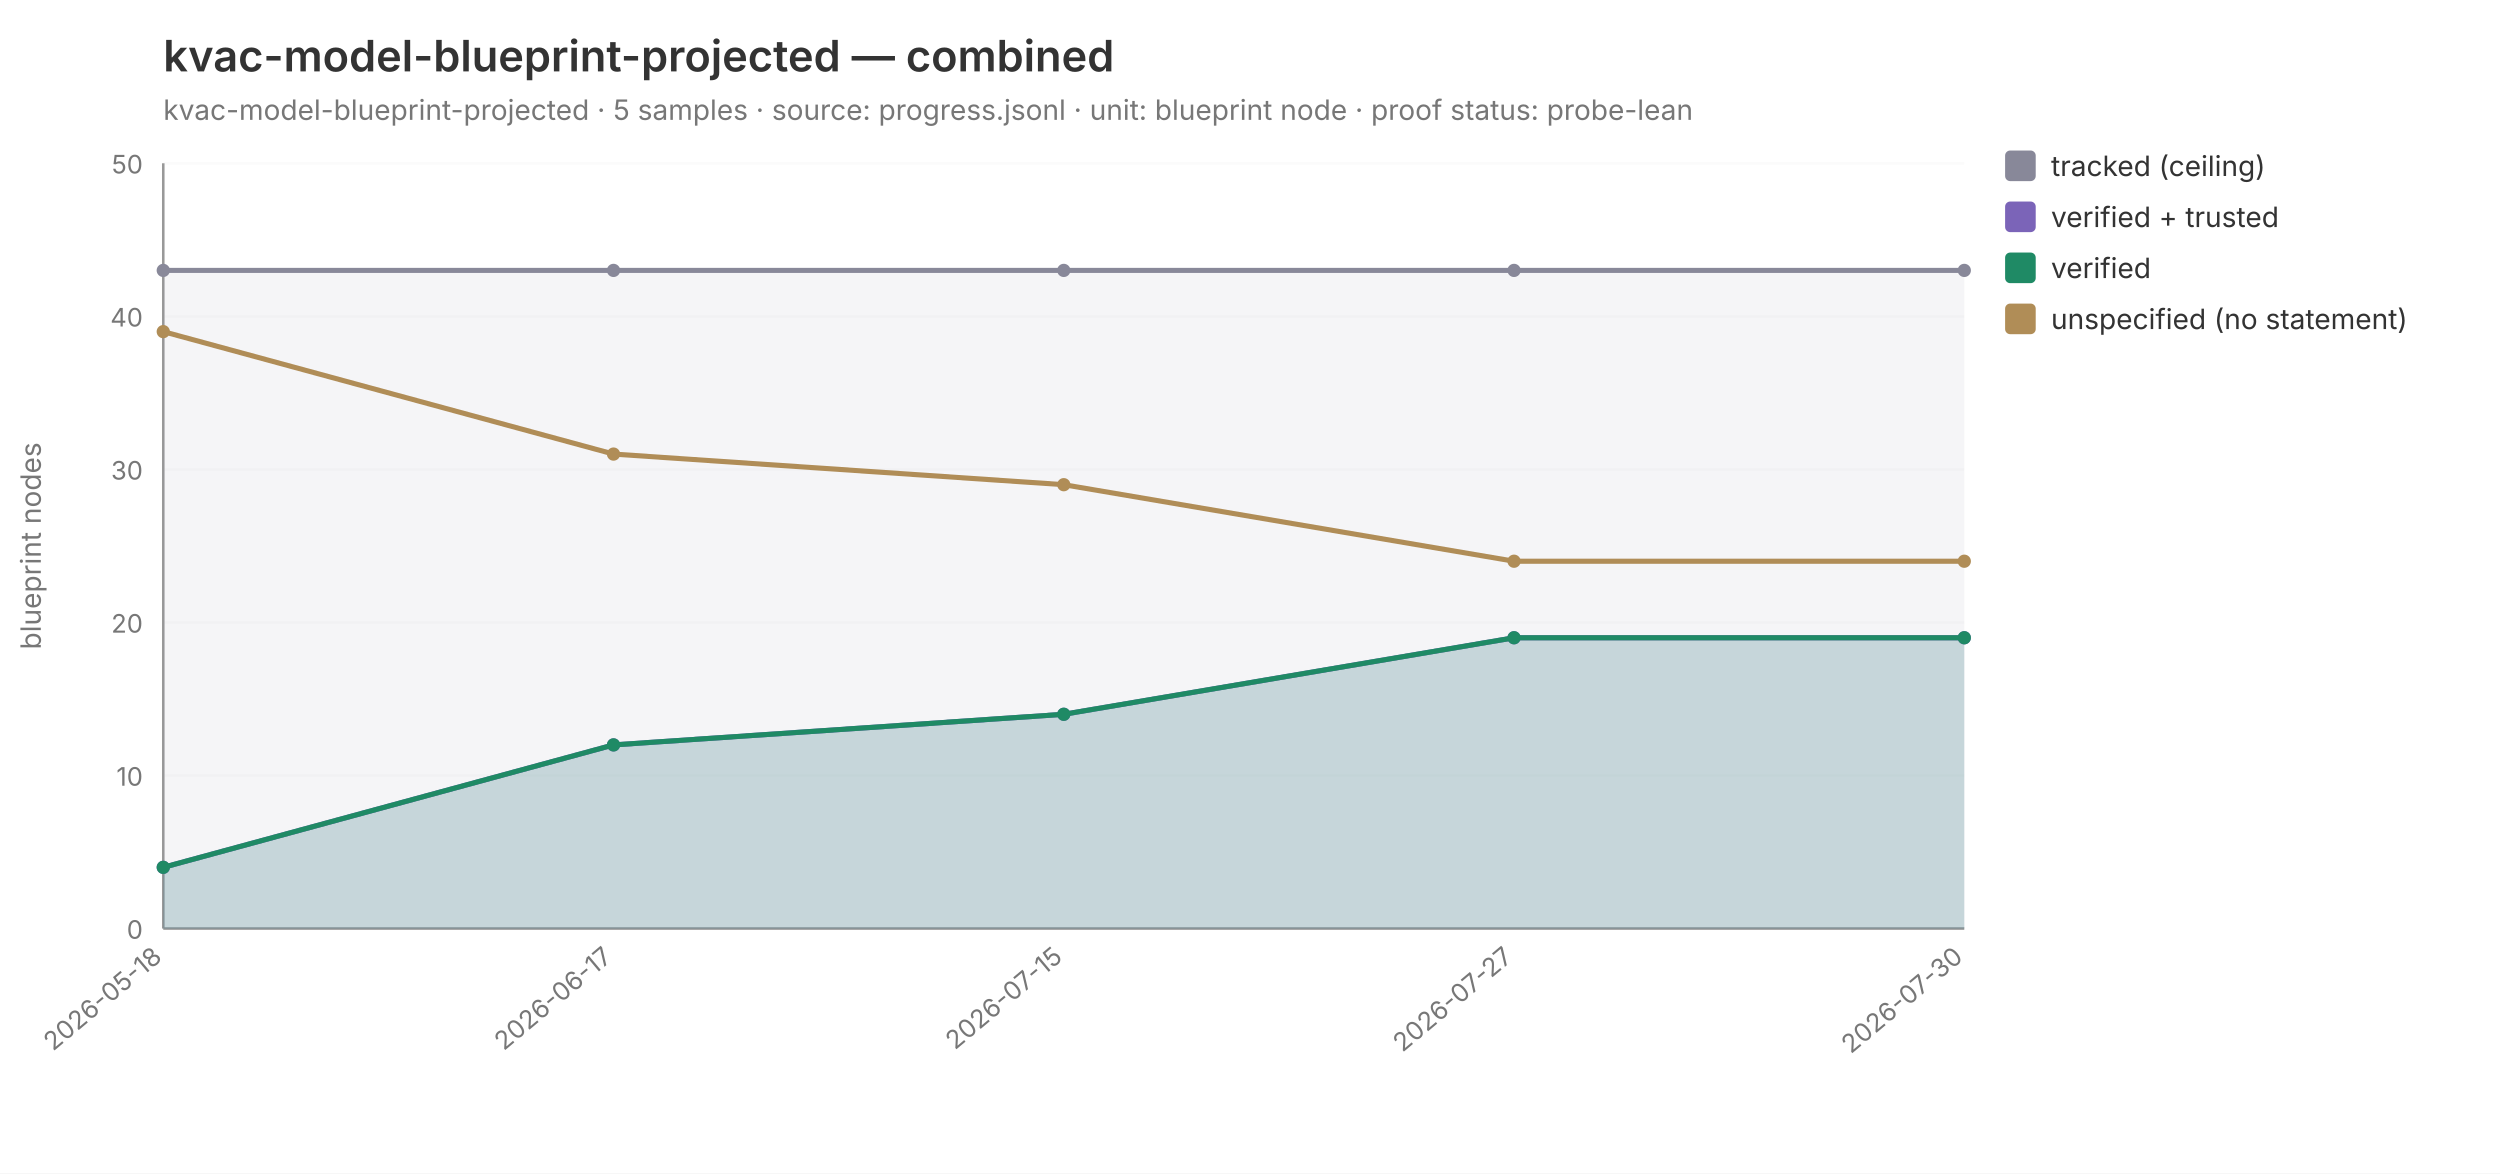
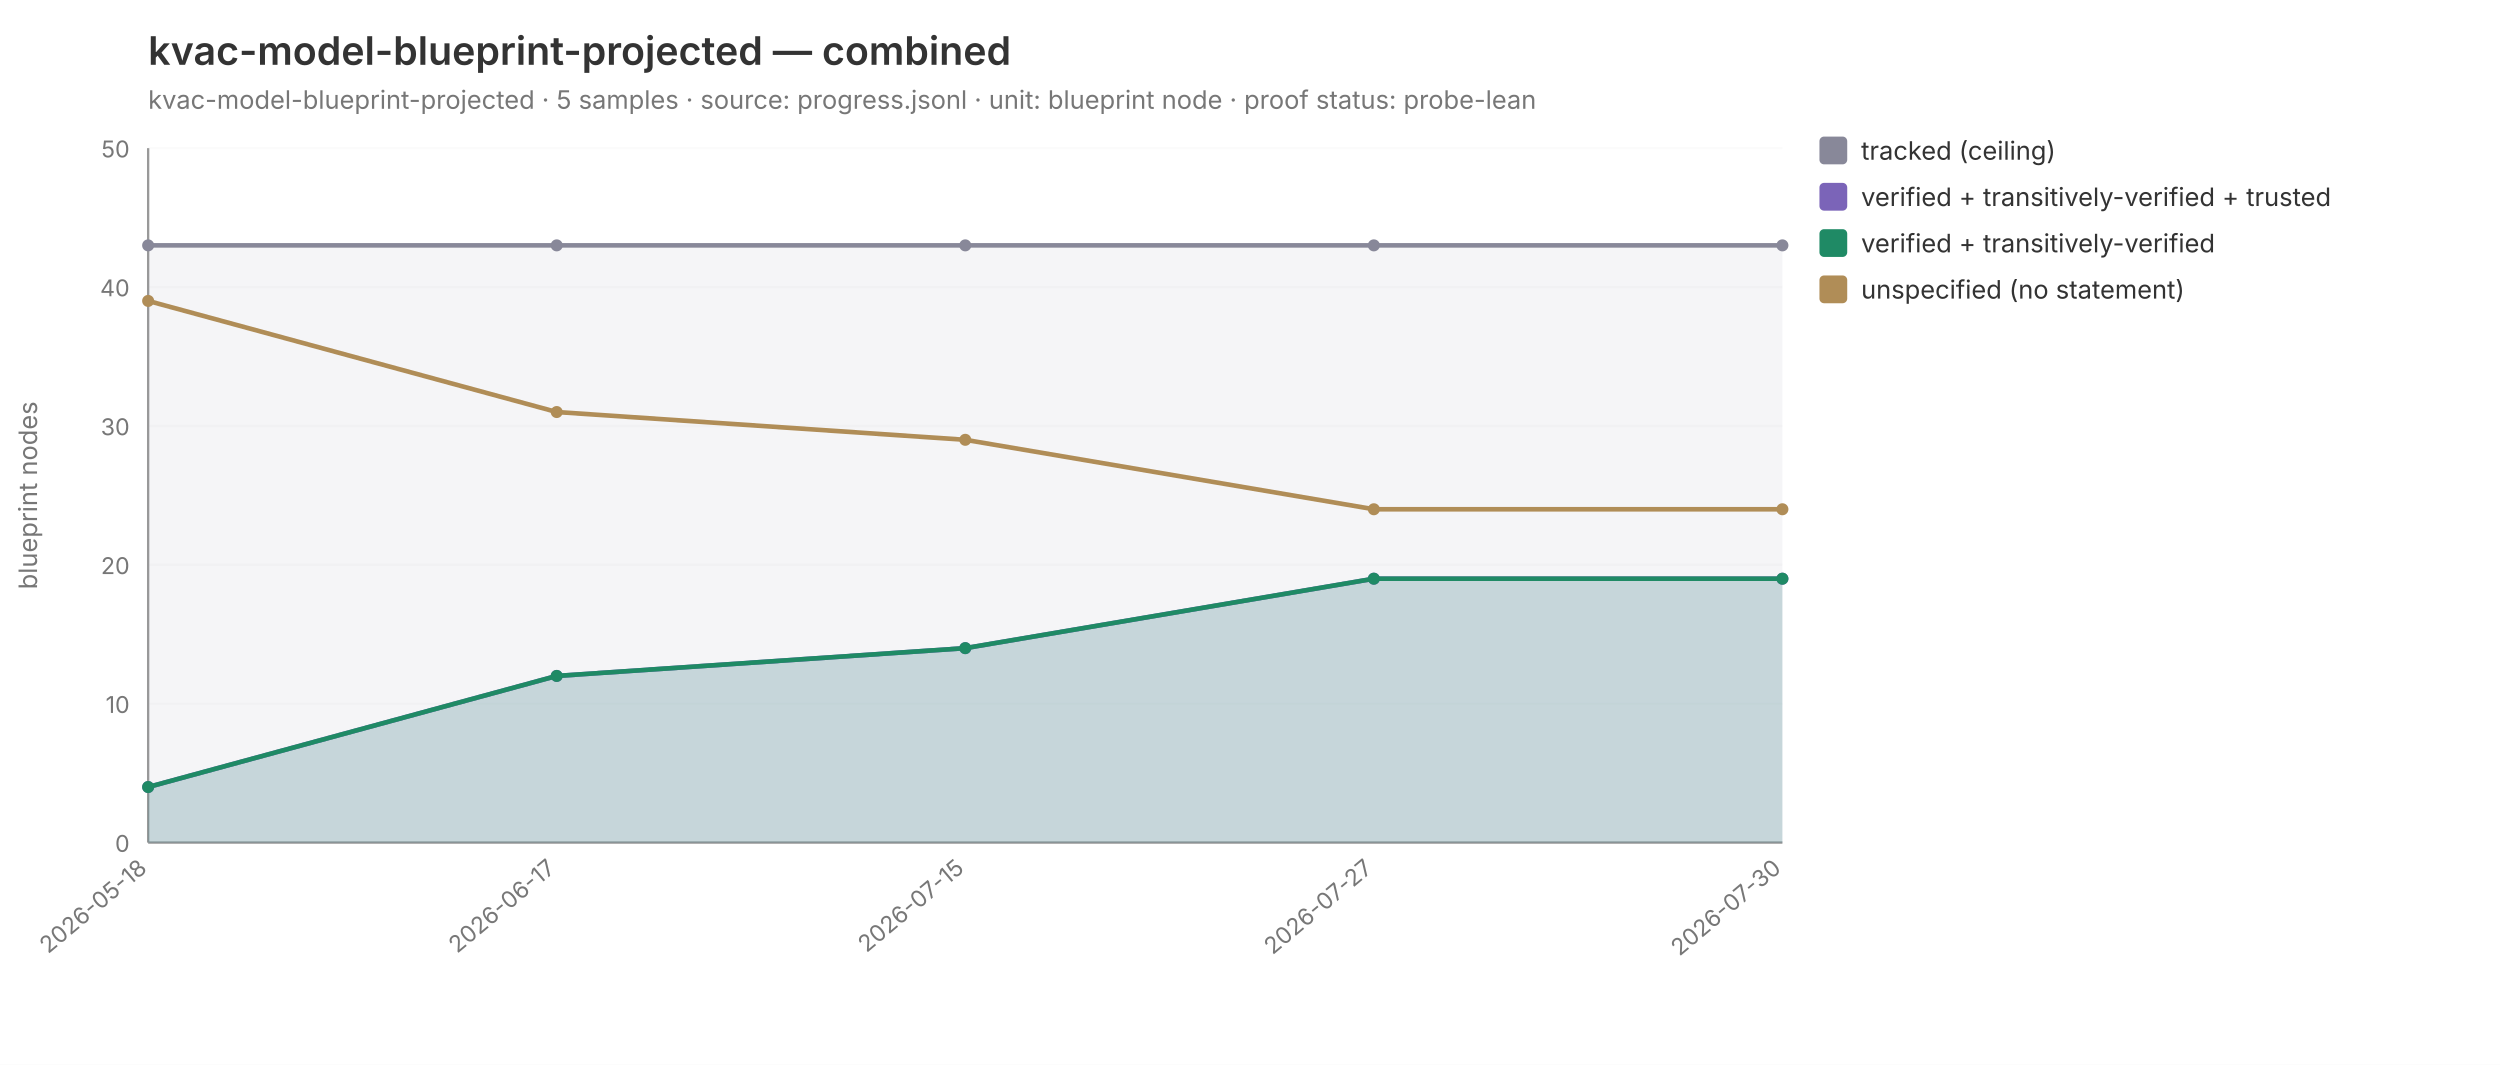
- <svg xmlns="http://www.w3.org/2000/svg" width="980" height="460" viewBox="0 0 980 460" font-family="system-ui, -apple-system, Segoe UI, sans-serif">
-   <rect width="980" height="460" fill="#FFFFFF" />
+ <svg xmlns="http://www.w3.org/2000/svg" width="1080" height="460" viewBox="0 0 1080 460" font-family="system-ui, -apple-system, Segoe UI, sans-serif">
+   <rect width="1080" height="460" fill="#FFFFFF" />
  <text x="64" y="28" font-size="17" font-weight="600" fill="#333333">kvac-model-blueprint-projected — combined</text>
  <text x="64" y="47" font-size="11" fill="#777777">kvac-model-blueprint-projected · 5 samples · source: progress.jsonl · unit: blueprint node · proof status: probe-lean</text>
  <line x1="64" y1="364.0" x2="770" y2="364.0" stroke="#E4E4E422" />
  <text x="56" y="368.0" font-size="10" text-anchor="end" fill="#777777">0</text>
  <line x1="64" y1="304.0" x2="770" y2="304.0" stroke="#E4E4E422" />
  <text x="56" y="308.0" font-size="10" text-anchor="end" fill="#777777">10</text>
  <line x1="64" y1="244.0" x2="770" y2="244.0" stroke="#E4E4E422" />
  <text x="56" y="248.0" font-size="10" text-anchor="end" fill="#777777">20</text>
  <line x1="64" y1="184.0" x2="770" y2="184.0" stroke="#E4E4E422" />
  <text x="56" y="188.0" font-size="10" text-anchor="end" fill="#777777">30</text>
  <line x1="64" y1="124.0" x2="770" y2="124.0" stroke="#E4E4E422" />
  <text x="56" y="128.0" font-size="10" text-anchor="end" fill="#777777">40</text>
  <line x1="64" y1="64.0" x2="770" y2="64.0" stroke="#E4E4E422" />
  <text x="56" y="68.0" font-size="10" text-anchor="end" fill="#777777">50</text>
  <line x1="64" y1="64" x2="64" y2="364" stroke="#999999" />
  <line x1="64" y1="364" x2="770" y2="364" stroke="#999999" />
  <text x="16" y="214.0" font-size="11" fill="#777777" text-anchor="middle" transform="rotate(-90 16 214.0)">blueprint nodes</text>
  <text x="64.0" y="376.0" font-size="10" fill="#777777" text-anchor="end" transform="rotate(-40 64.0 376.0)">2026-05-18</text>
  <text x="240.5" y="376.0" font-size="10" fill="#777777" text-anchor="end" transform="rotate(-40 240.5 376.0)">2026-06-17</text>
  <text x="417.0" y="376.0" font-size="10" fill="#777777" text-anchor="end" transform="rotate(-40 417.0 376.0)">2026-07-15</text>
  <text x="593.5" y="376.0" font-size="10" fill="#777777" text-anchor="end" transform="rotate(-40 593.5 376.0)">2026-07-27</text>
  <text x="770.0" y="376.0" font-size="10" fill="#777777" text-anchor="end" transform="rotate(-40 770.0 376.0)">2026-07-30</text>
  <polygon points="64.0,106.0 240.5,106.0 417.0,106.0 593.5,106.0 770.0,106.0 770.0,364.0 64.0,364.0" fill="#888899" fill-opacity="0.08" stroke="none" />
  <polygon points="64.0,340.0 240.5,292.0 417.0,280.0 593.5,250.0 770.0,250.0 770.0,364.0 64.0,364.0" fill="#7B64B8" fill-opacity="0.12" stroke="none" />
  <polygon points="64.0,340.0 240.5,292.0 417.0,280.0 593.5,250.0 770.0,250.0 770.0,364.0 64.0,364.0" fill="#1F8A65" fill-opacity="0.16" stroke="none" />
  <polyline points="64.0,106.0 240.5,106.0 417.0,106.0 593.5,106.0 770.0,106.0" fill="none" stroke="#888899" stroke-width="2.0" stroke-linejoin="round" />
  <circle cx="64.0" cy="106.0" r="2.6" fill="#888899" />
  <circle cx="240.5" cy="106.0" r="2.6" fill="#888899" />
  <circle cx="417.0" cy="106.0" r="2.6" fill="#888899" />
  <circle cx="593.5" cy="106.0" r="2.6" fill="#888899" />
  <circle cx="770.0" cy="106.0" r="2.6" fill="#888899" />
  <polyline points="64.0,340.0 240.5,292.0 417.0,280.0 593.5,250.0 770.0,250.0" fill="none" stroke="#7B64B8" stroke-width="2.0" stroke-linejoin="round" />
  <circle cx="64.0" cy="340.0" r="2.6" fill="#7B64B8" />
  <circle cx="240.5" cy="292.0" r="2.6" fill="#7B64B8" />
  <circle cx="417.0" cy="280.0" r="2.6" fill="#7B64B8" />
  <circle cx="593.5" cy="250.0" r="2.6" fill="#7B64B8" />
  <circle cx="770.0" cy="250.0" r="2.6" fill="#7B64B8" />
  <polyline points="64.0,340.0 240.5,292.0 417.0,280.0 593.5,250.0 770.0,250.0" fill="none" stroke="#1F8A65" stroke-width="2.0" stroke-linejoin="round" />
  <circle cx="64.0" cy="340.0" r="2.6" fill="#1F8A65" />
  <circle cx="240.5" cy="292.0" r="2.6" fill="#1F8A65" />
  <circle cx="417.0" cy="280.0" r="2.6" fill="#1F8A65" />
  <circle cx="593.5" cy="250.0" r="2.6" fill="#1F8A65" />
  <circle cx="770.0" cy="250.0" r="2.6" fill="#1F8A65" />
  <polyline points="64.0,130.0 240.5,178.0 417.0,190.0 593.5,220.0 770.0,220.0" fill="none" stroke="#B08D57" stroke-width="2.0" stroke-linejoin="round" />
  <circle cx="64.0" cy="130.0" r="2.6" fill="#B08D57" />
  <circle cx="240.5" cy="178.0" r="2.6" fill="#B08D57" />
  <circle cx="417.0" cy="190.0" r="2.6" fill="#B08D57" />
  <circle cx="593.5" cy="220.0" r="2.6" fill="#B08D57" />
  <circle cx="770.0" cy="220.0" r="2.6" fill="#B08D57" />
  <rect x="786" y="59" width="12" height="12" rx="2" fill="#888899" />
  <text x="804" y="69" font-size="11" fill="#333333">tracked (ceiling)</text>
  <rect x="786" y="79" width="12" height="12" rx="2" fill="#7B64B8" />
-   <text x="804" y="89" font-size="11" fill="#333333">verified + trusted</text>
+   <text x="804" y="89" font-size="11" fill="#333333">verified + transitively-verified + trusted</text>
  <rect x="786" y="99" width="12" height="12" rx="2" fill="#1F8A65" />
-   <text x="804" y="109" font-size="11" fill="#333333">verified</text>
+   <text x="804" y="109" font-size="11" fill="#333333">verified + transitively-verified</text>
  <rect x="786" y="119" width="12" height="12" rx="2" fill="#B08D57" />
  <text x="804" y="129" font-size="11" fill="#333333">unspecified (no statement)</text>
</svg>
